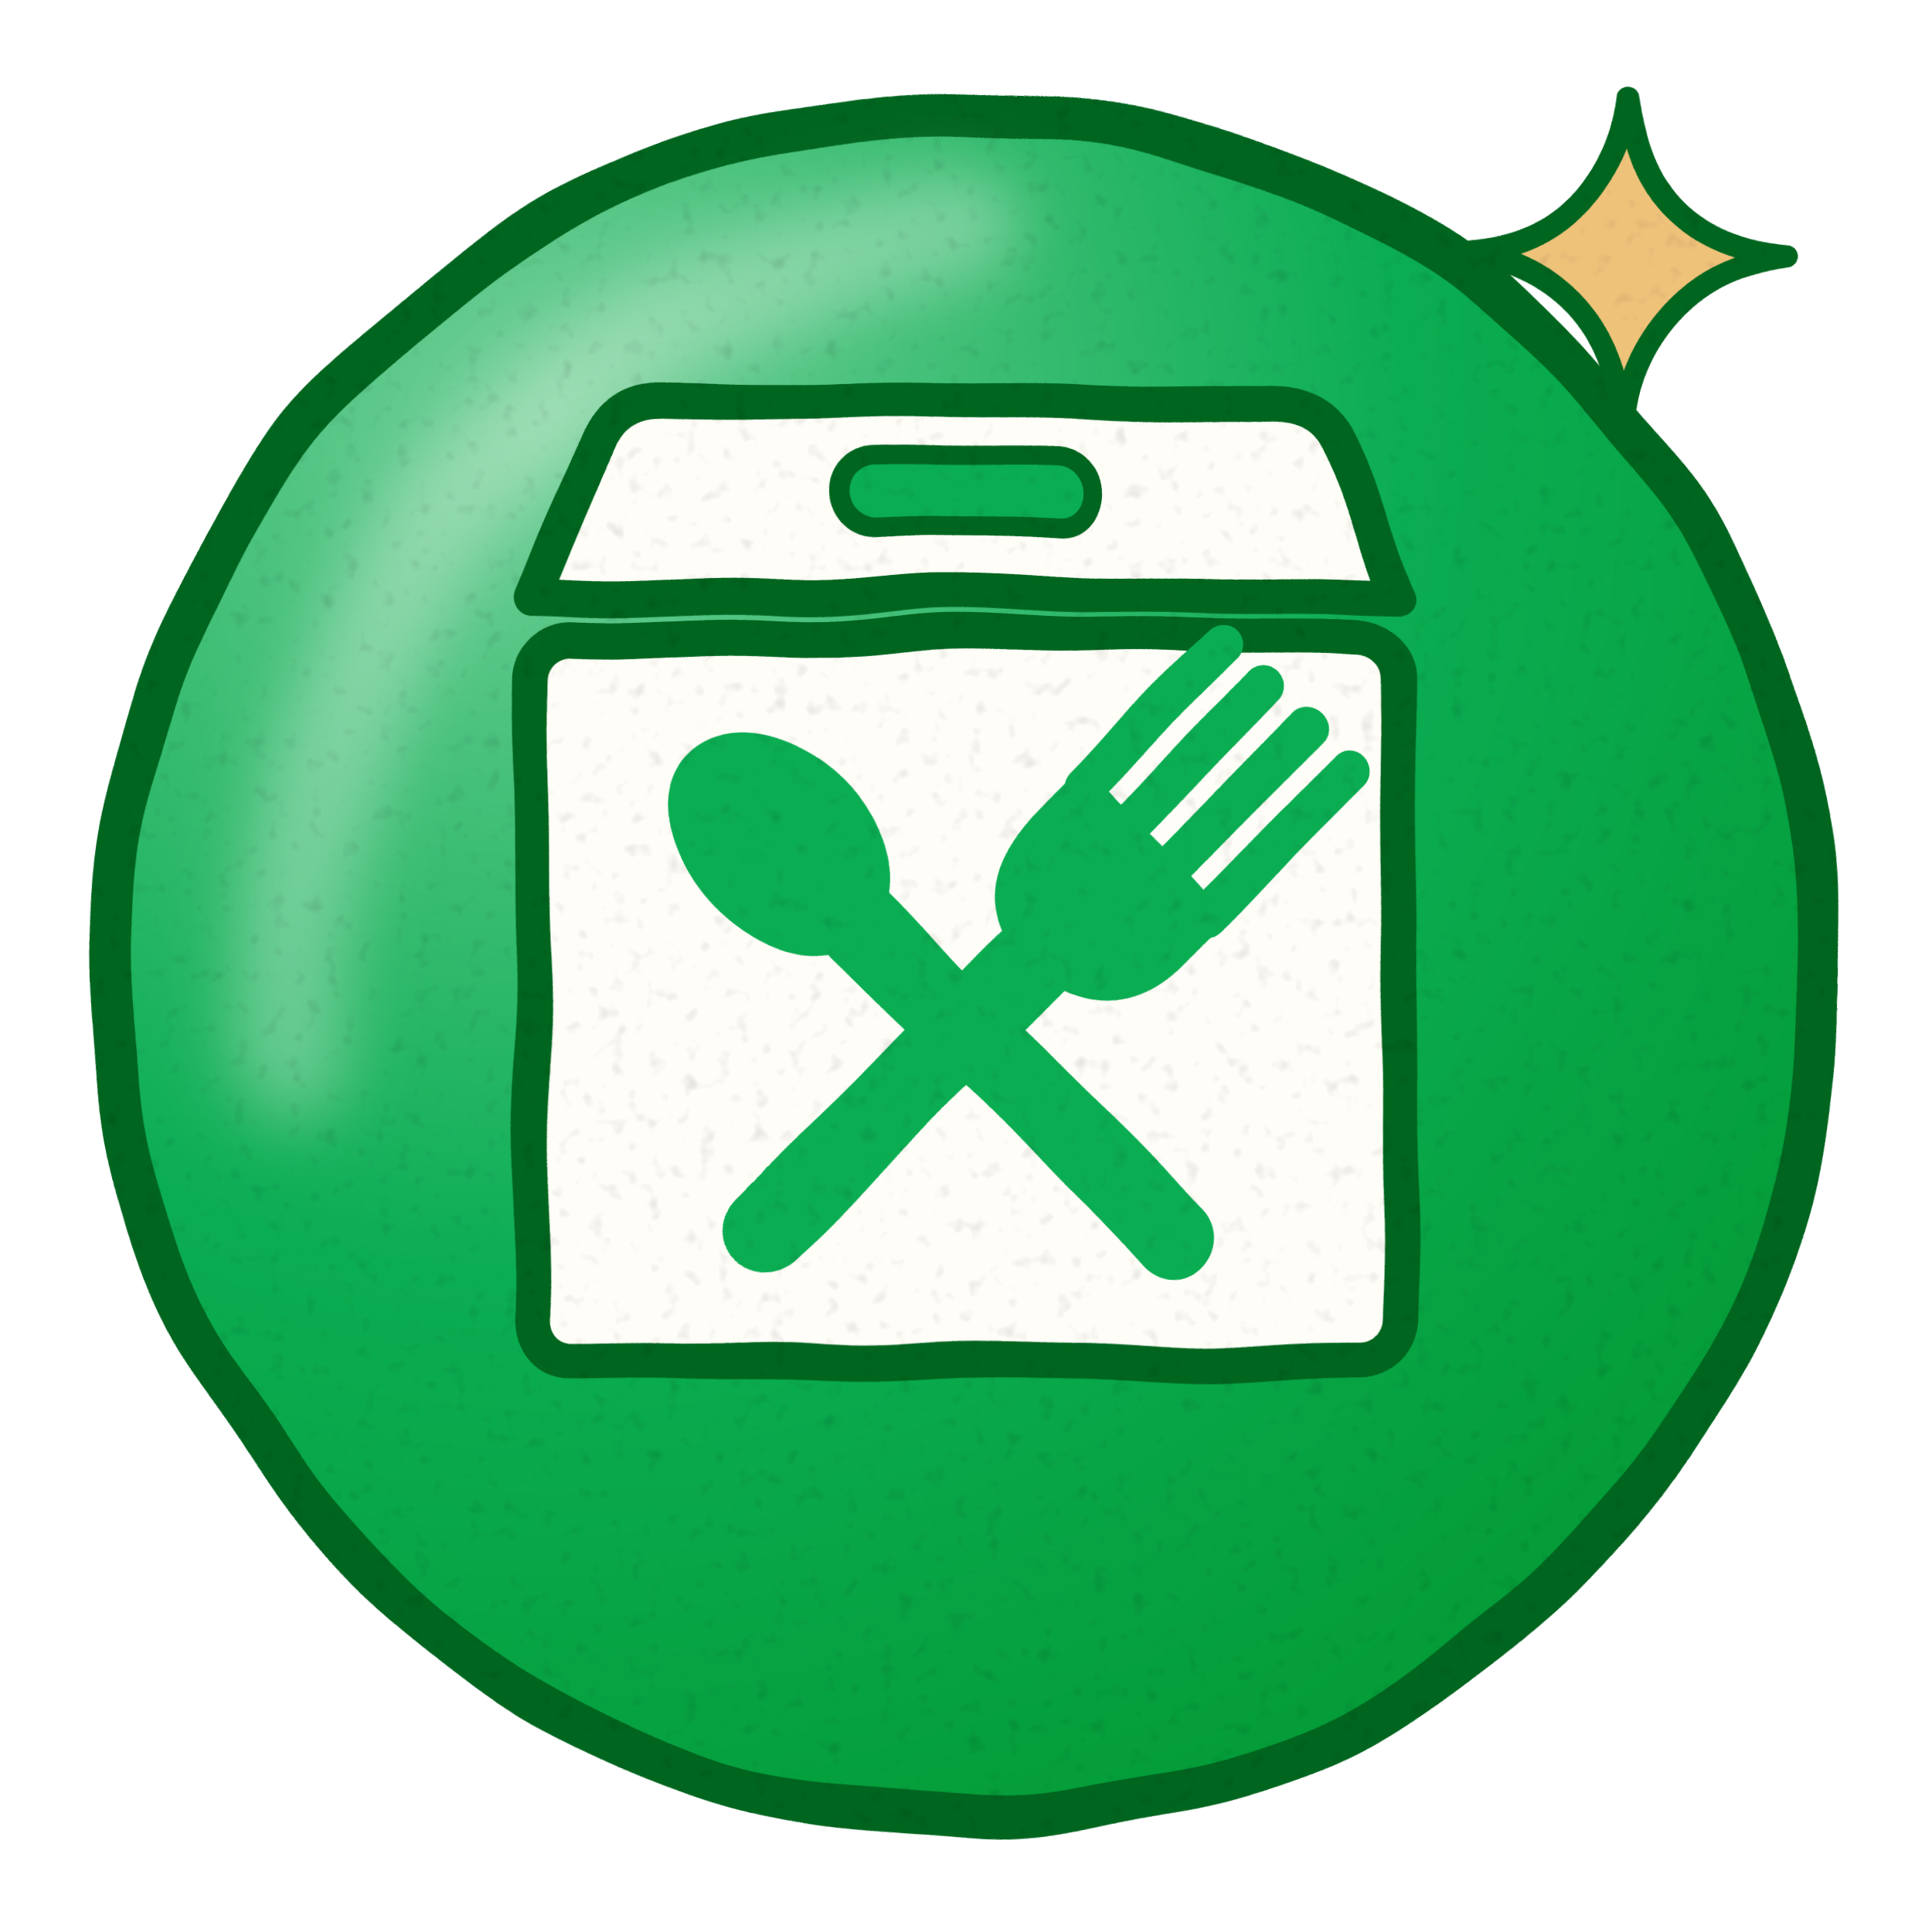
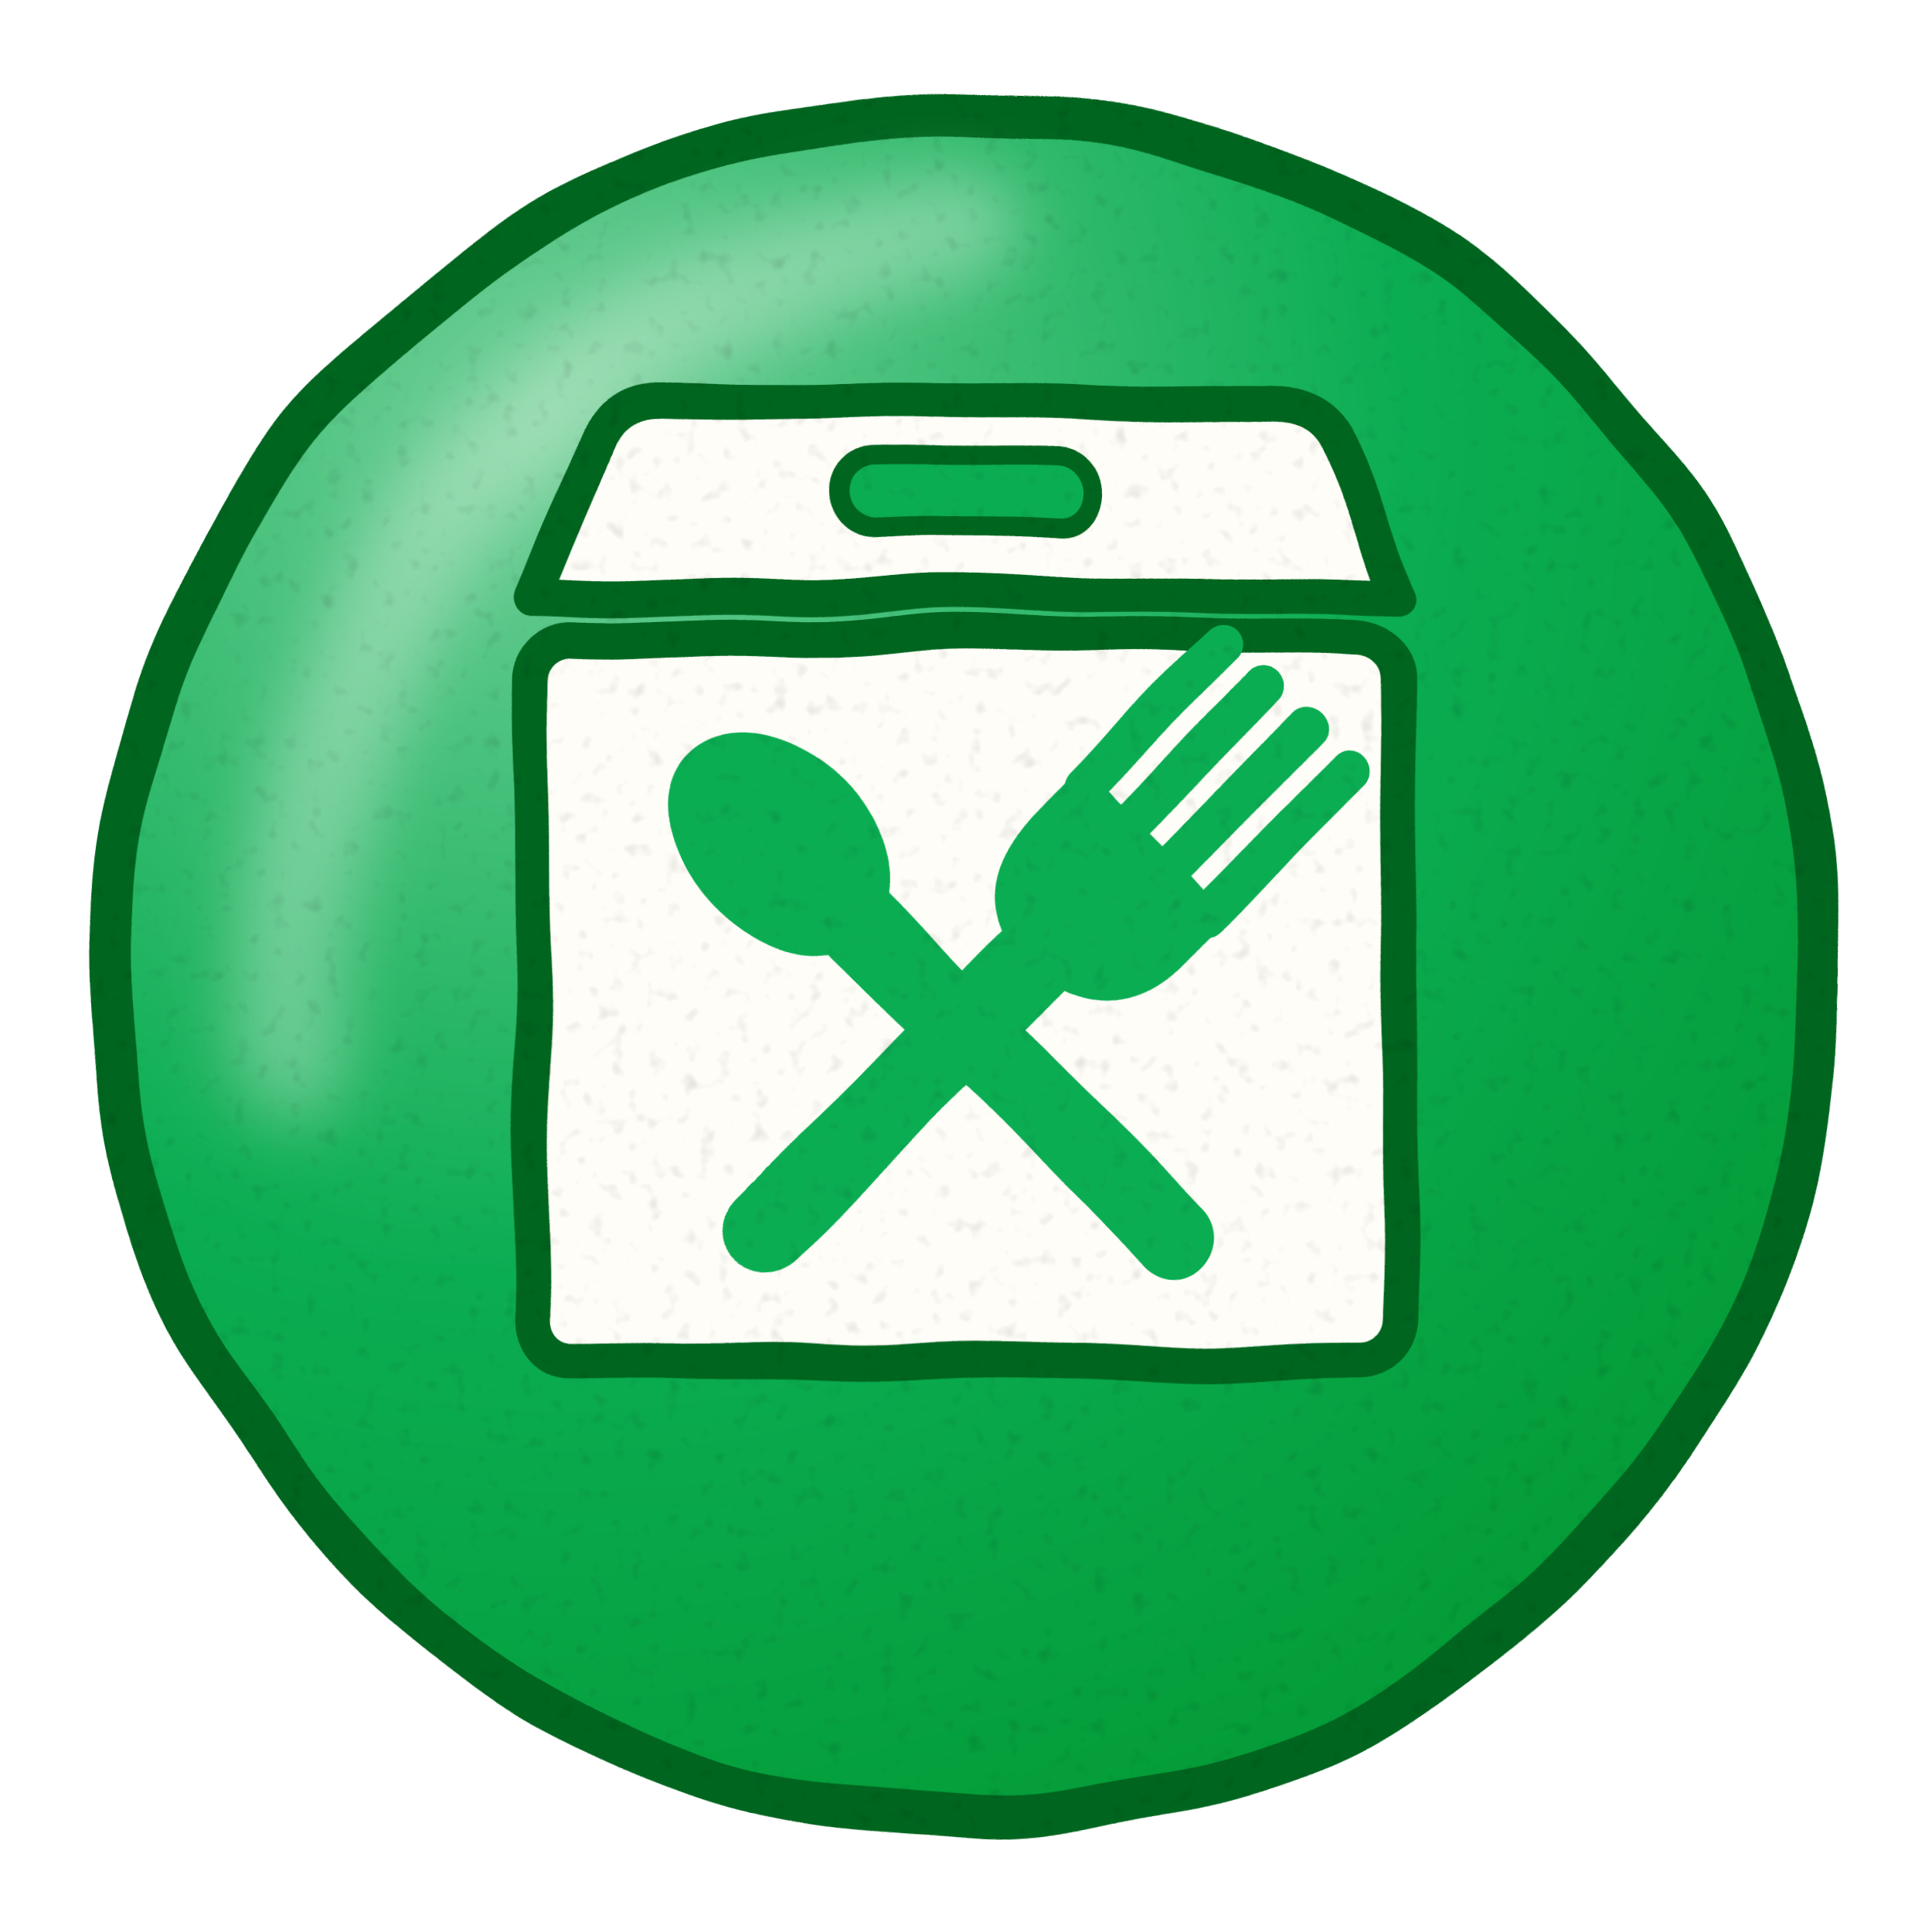
<svg xmlns="http://www.w3.org/2000/svg" viewBox="0 0 120 120" role="img">
  <defs>
    <radialGradient id="wash-gh-grabfood" gradientUnits="userSpaceOnUse" cx="34" cy="26" r="118">
      <stop offset="0" stop-color="#71CF98" />
      <stop offset="0.45" stop-color="#0BAD53" />
      <stop offset="1" stop-color="#009329" />
    </radialGradient>
    <filter id="paint-gh-grabfood" x="-8%" y="-8%" width="116%" height="116%" color-interpolation-filters="sRGB">
      <feTurbulence type="fractalNoise" baseFrequency="0.06" numOctaves="2" seed="7" result="wobble" />
      <feDisplacementMap in="SourceGraphic" in2="wobble" scale="1.4" xChannelSelector="R" yChannelSelector="G" result="shape" />
      <feTurbulence type="fractalNoise" baseFrequency="0.9" numOctaves="2" seed="4" result="fibre" />
      <feColorMatrix in="fibre" type="matrix" values="0 0 0 0 0  0 0 0 0 0  0 0 0 0 0  0 0 0 -0.3 0.12" result="grainA" />
      <feComposite in="grainA" in2="shape" operator="in" result="grain" />
      <feMerge>
        <feMergeNode in="shape" />
        <feMergeNode in="grain" />
      </feMerge>
    </filter>
    <filter id="soft-gh-grabfood" x="-20%" y="-20%" width="140%" height="140%">
      <feGaussianBlur stdDeviation="2" />
    </filter>
    <clipPath id="clip-gh-grabfood">
      <circle cx="60" cy="60" r="53" />
    </clipPath>
  </defs>
  <g filter="url(#paint-gh-grabfood)">
    <circle cx="60" cy="60" r="53" fill="url(#wash-gh-grabfood)" stroke="#00651F" stroke-width="2.6" />
    <g clip-path="url(#clip-gh-grabfood)">
      <path d="M18 66 Q18 22 60 14" fill="none" stroke="#FFFDF7" stroke-width="7" stroke-linecap="round" opacity="0.32" filter="url(#soft-gh-grabfood)" />
    </g>
    <path d="M41 25 H79 Q82 25 83 27.5 L87 37 H33 L37 27.5 Q38 25 41 25 Z" fill="#FFFDF7" stroke="#00651F" stroke-width="2.2" stroke-linejoin="round" stroke-linecap="round" />
    <rect x="52" y="28.5" width="16" height="4.4" rx="2.2" fill="#0BAD53" stroke="#00651F" stroke-width="1.2" stroke-linejoin="round" stroke-linecap="round" />
    <rect x="33" y="39.5" width="54" height="45" rx="2.5" fill="#FFFDF7" stroke="#00651F" stroke-width="2.2" stroke-linejoin="round" stroke-linecap="round" />
    <g transform="translate(60 64) rotate(-45) scale(1.05) translate(0 -9)">
      <ellipse cx="0" cy="-6.6" rx="5.4" ry="7.6" fill="#0BAD53" stroke="#0BAD53" stroke-width="0.01" stroke-linejoin="round" stroke-linecap="round" />
      <path d="M0 0 V26" fill="none" stroke="#0BAD53" stroke-width="5.01" stroke-linejoin="round" stroke-linecap="round" />
    </g>
    <g transform="translate(60 64) rotate(45) scale(1.05) translate(0 -9)">
      <path d="M-6.2 -7 H6.2 V-3 Q6.2 3 0 3.5 Q-6.2 3 -6.2 -3 Z" fill="#0BAD53" stroke="#0BAD53" stroke-width="0.01" stroke-linejoin="round" stroke-linecap="round" />
      <path d="M-5.2 -6 V-18" fill="none" stroke="#0BAD53" stroke-width="2.41" stroke-linejoin="round" stroke-linecap="round" />
      <path d="M-1.73 -6 V-18" fill="none" stroke="#0BAD53" stroke-width="2.41" stroke-linejoin="round" stroke-linecap="round" />
      <path d="M1.73 -6 V-18" fill="none" stroke="#0BAD53" stroke-width="2.41" stroke-linejoin="round" stroke-linecap="round" />
      <path d="M5.2 -6 V-18" fill="none" stroke="#0BAD53" stroke-width="2.41" stroke-linejoin="round" stroke-linecap="round" />
      <path d="M0 0 V26" fill="none" stroke="#0BAD53" stroke-width="5.01" stroke-linejoin="round" stroke-linecap="round" />
    </g>
-     <path d="M101 6 Q102.2 15 111 16 Q102.2 17.2 101 26 Q99.8 17.2 91 16 Q99.8 15 101 6 Z" fill="#EFC27A" stroke="#00651F" stroke-width="1.4" stroke-linejoin="round" stroke-linecap="round" />
  </g>
</svg>
